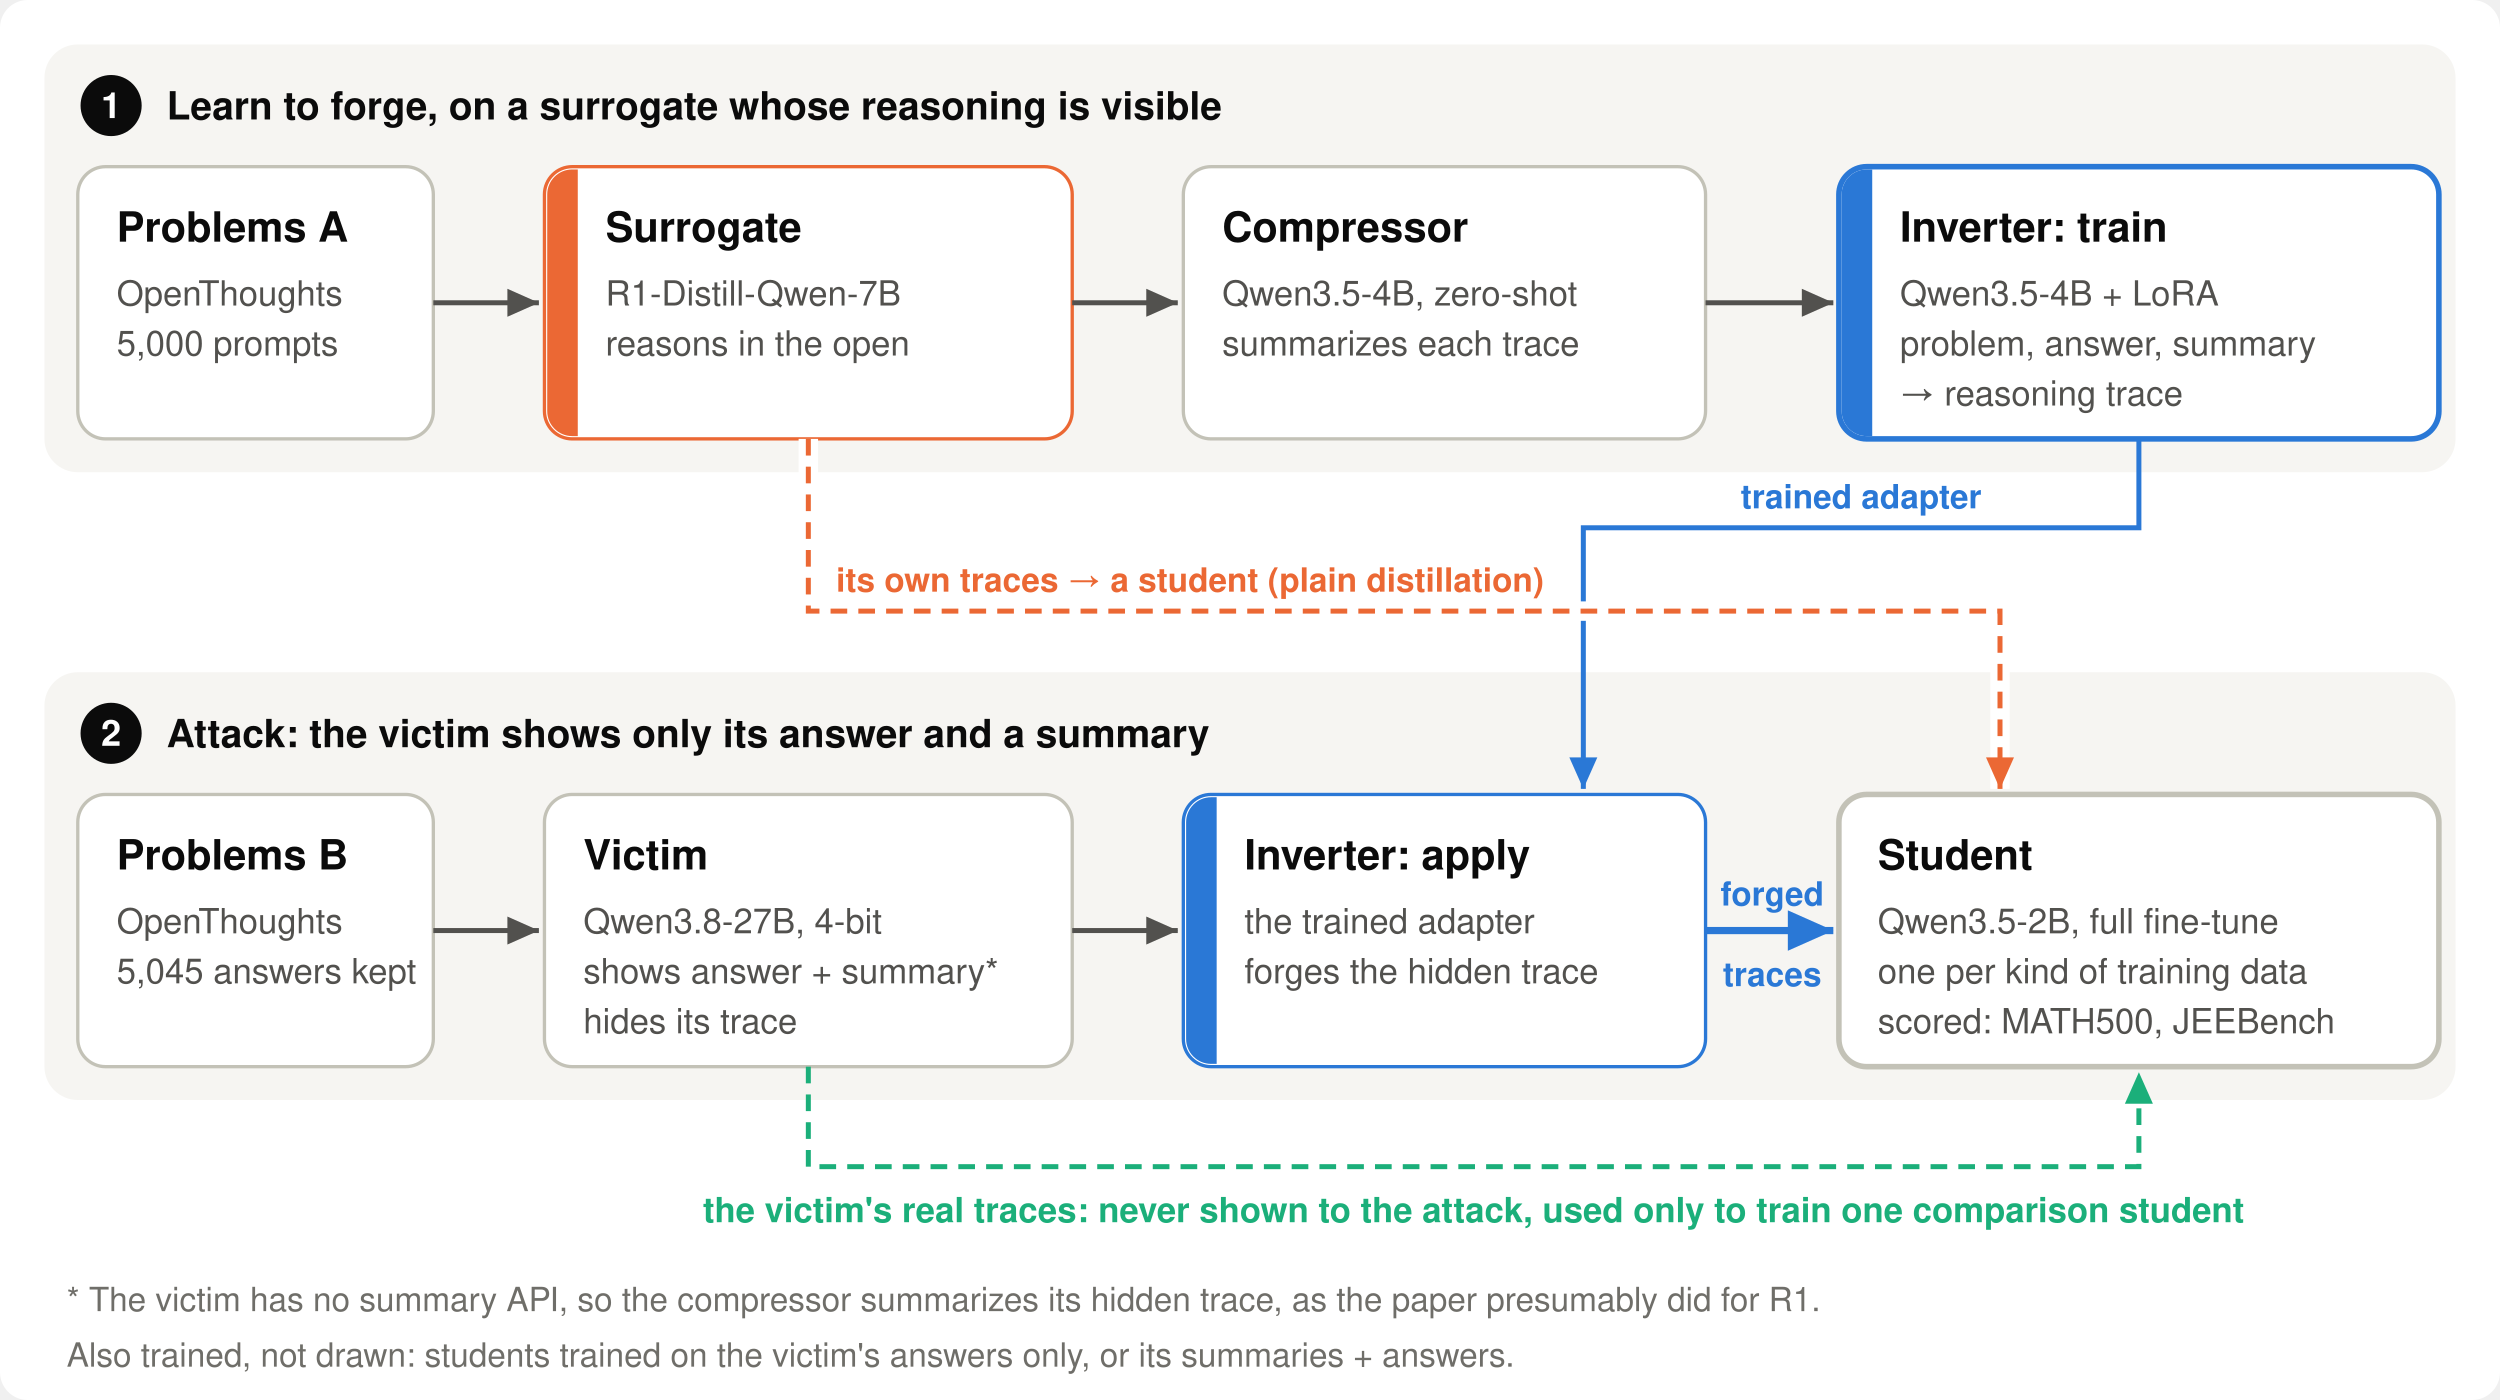
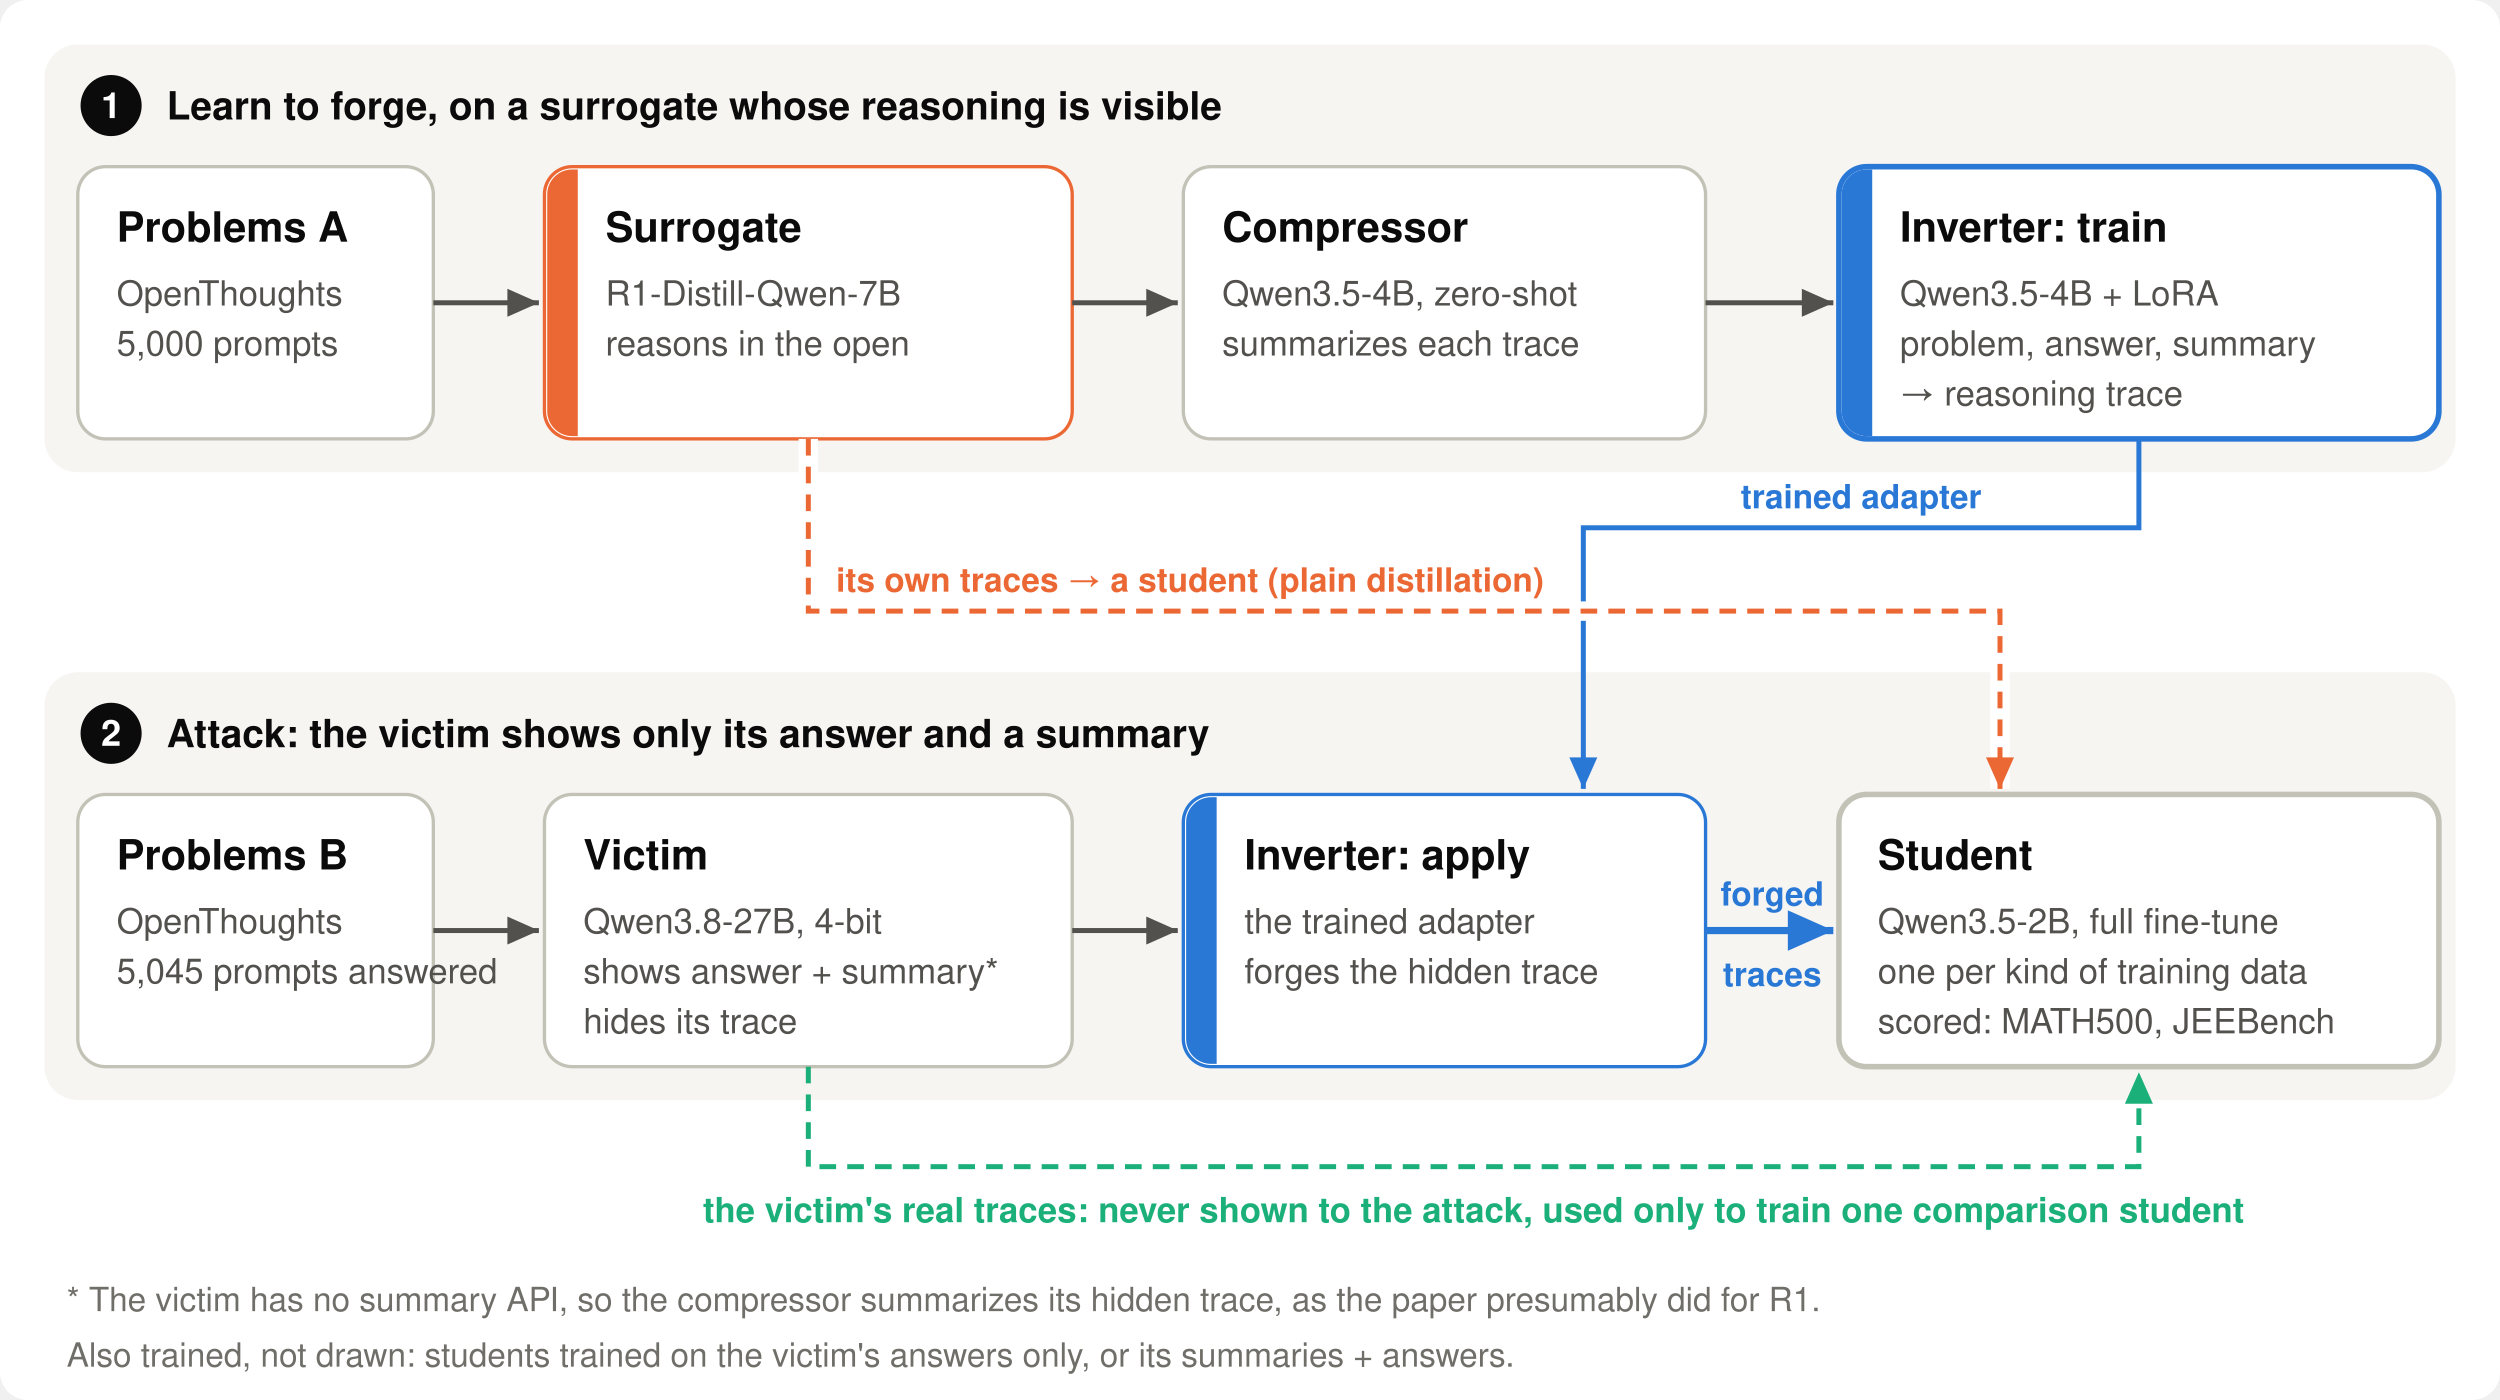
<svg xmlns="http://www.w3.org/2000/svg" width="900" height="504" viewBox="0 0 900 504" role="img" aria-label="Pipeline: surrogate, compressor, inverter, victim, student">
  <rect x="0.0" y="0.0" width="900.0" height="504.0" rx="10" fill="#ffffff" />
  <defs>
    <marker id="ah-ink" viewBox="0 0 10 10" refX="9" refY="5" markerWidth="7" markerHeight="7" orient="auto-start-reverse">
      <path d="M0,1 L9,5 L0,9 Z" fill="#52514e" />
    </marker>
    <marker id="ah-forged" viewBox="0 0 10 10" refX="9" refY="5" markerWidth="7" markerHeight="7" orient="auto-start-reverse">
      <path d="M0,1 L9,5 L0,9 Z" fill="#2a78d6" />
    </marker>
    <marker id="ah-oracle" viewBox="0 0 10 10" refX="9" refY="5" markerWidth="7" markerHeight="7" orient="auto-start-reverse">
      <path d="M0,1 L9,5 L0,9 Z" fill="#1baf7a" />
    </marker>
    <marker id="ah-distilled" viewBox="0 0 10 10" refX="9" refY="5" markerWidth="7" markerHeight="7" orient="auto-start-reverse">
      <path d="M0,1 L9,5 L0,9 Z" fill="#eb6834" />
    </marker>
  </defs>
  <rect x="16.0" y="16.0" width="868.0" height="154.0" rx="12" fill="#f6f5f2" />
  <circle cx="40" cy="38" r="11" fill="#0b0b0b" />
  <text x="40.0" y="42.5" font-family="system-ui, -apple-system, &quot;Segoe UI&quot;, Helvetica, Arial, sans-serif" font-size="13" fill="#ffffff" text-anchor="middle" font-weight="700" style="">1</text>
  <text x="60.0" y="43.0" font-family="system-ui, -apple-system, &quot;Segoe UI&quot;, Helvetica, Arial, sans-serif" font-size="14" fill="#0b0b0b" text-anchor="start" font-weight="600" style="">Learn to forge, on a surrogate whose reasoning is visible</text>
  <rect x="16.0" y="242.0" width="868.0" height="154.0" rx="12" fill="#f6f5f2" />
  <circle cx="40" cy="264" r="11" fill="#0b0b0b" />
  <text x="40.0" y="268.5" font-family="system-ui, -apple-system, &quot;Segoe UI&quot;, Helvetica, Arial, sans-serif" font-size="13" fill="#ffffff" text-anchor="middle" font-weight="700" style="">2</text>
  <text x="60.0" y="269.0" font-family="system-ui, -apple-system, &quot;Segoe UI&quot;, Helvetica, Arial, sans-serif" font-size="14" fill="#0b0b0b" text-anchor="start" font-weight="600" style="">Attack: the victim shows only its answer and a summary</text>
  <rect x="28.0" y="60.0" width="128.0" height="98.0" rx="10" fill="#ffffff" stroke="#c3c2b7" stroke-width="1.2" />
  <text x="42.0" y="87.0" font-family="system-ui, -apple-system, &quot;Segoe UI&quot;, Helvetica, Arial, sans-serif" font-size="15" fill="#0b0b0b" text-anchor="start" font-weight="700" style="">Problems A</text>
  <text x="42.0" y="110.0" font-family="system-ui, -apple-system, &quot;Segoe UI&quot;, Helvetica, Arial, sans-serif" font-size="12.5" fill="#52514e" text-anchor="start" font-weight="normal" style="">OpenThoughts</text>
  <text x="42.0" y="128.0" font-family="system-ui, -apple-system, &quot;Segoe UI&quot;, Helvetica, Arial, sans-serif" font-size="12.5" fill="#52514e" text-anchor="start" font-weight="normal" style="">5,000 prompts</text>
  <rect x="196.0" y="60.0" width="190.0" height="98.0" rx="10" fill="#ffffff" stroke="#eb6834" stroke-width="1.2" />
  <path d="M197.0,70.0 a9,9 0 0 1 9,-9 H208.0 V157.0 H206.0 a9,9 0 0 1 -9,-9 Z" fill="#eb6834" />
  <text x="218.0" y="87.0" font-family="system-ui, -apple-system, &quot;Segoe UI&quot;, Helvetica, Arial, sans-serif" font-size="15" fill="#0b0b0b" text-anchor="start" font-weight="700" style="">Surrogate</text>
  <text x="218.0" y="110.0" font-family="system-ui, -apple-system, &quot;Segoe UI&quot;, Helvetica, Arial, sans-serif" font-size="12.5" fill="#52514e" text-anchor="start" font-weight="normal" style="">R1-Distill-Qwen-7B</text>
  <text x="218.0" y="128.0" font-family="system-ui, -apple-system, &quot;Segoe UI&quot;, Helvetica, Arial, sans-serif" font-size="12.5" fill="#52514e" text-anchor="start" font-weight="normal" style="">reasons in the open</text>
  <rect x="426.0" y="60.0" width="188.0" height="98.0" rx="10" fill="#ffffff" stroke="#c3c2b7" stroke-width="1.2" />
  <text x="440.0" y="87.0" font-family="system-ui, -apple-system, &quot;Segoe UI&quot;, Helvetica, Arial, sans-serif" font-size="15" fill="#0b0b0b" text-anchor="start" font-weight="700" style="">Compressor</text>
  <text x="440.0" y="110.0" font-family="system-ui, -apple-system, &quot;Segoe UI&quot;, Helvetica, Arial, sans-serif" font-size="12.5" fill="#52514e" text-anchor="start" font-weight="normal" style="">Qwen3.5-4B, zero-shot</text>
  <text x="440.0" y="128.0" font-family="system-ui, -apple-system, &quot;Segoe UI&quot;, Helvetica, Arial, sans-serif" font-size="12.5" fill="#52514e" text-anchor="start" font-weight="normal" style="">summarizes each trace</text>
  <rect x="662.0" y="60.0" width="216.0" height="98.0" rx="10" fill="#ffffff" stroke="#2a78d6" stroke-width="2" />
  <path d="M663.0,70.0 a9,9 0 0 1 9,-9 H674.0 V157.0 H672.0 a9,9 0 0 1 -9,-9 Z" fill="#2a78d6" />
  <text x="684.0" y="87.0" font-family="system-ui, -apple-system, &quot;Segoe UI&quot;, Helvetica, Arial, sans-serif" font-size="15" fill="#0b0b0b" text-anchor="start" font-weight="700" style="">Inverter: train</text>
  <text x="684.0" y="110.0" font-family="system-ui, -apple-system, &quot;Segoe UI&quot;, Helvetica, Arial, sans-serif" font-size="12.5" fill="#52514e" text-anchor="start" font-weight="normal" style="">Qwen3.5-4B + LoRA</text>
  <text x="684.0" y="128.0" font-family="system-ui, -apple-system, &quot;Segoe UI&quot;, Helvetica, Arial, sans-serif" font-size="12.5" fill="#52514e" text-anchor="start" font-weight="normal" style="">problem, answer, summary</text>
  <text x="684.0" y="146.0" font-family="system-ui, -apple-system, &quot;Segoe UI&quot;, Helvetica, Arial, sans-serif" font-size="12.5" fill="#52514e" text-anchor="start" font-weight="normal" style="">→ reasoning trace</text>
  <line x1="156.0" y1="109.0" x2="194.0" y2="109.0" stroke="#52514e" stroke-width="1.8" marker-end="url(#ah-ink)" />
  <line x1="386.0" y1="109.0" x2="424.0" y2="109.0" stroke="#52514e" stroke-width="1.8" marker-end="url(#ah-ink)" />
  <line x1="614.0" y1="109.0" x2="660.0" y2="109.0" stroke="#52514e" stroke-width="1.8" marker-end="url(#ah-ink)" />
  <rect x="28.0" y="286.0" width="128.0" height="98.0" rx="10" fill="#ffffff" stroke="#c3c2b7" stroke-width="1.2" />
  <text x="42.0" y="313.0" font-family="system-ui, -apple-system, &quot;Segoe UI&quot;, Helvetica, Arial, sans-serif" font-size="15" fill="#0b0b0b" text-anchor="start" font-weight="700" style="">Problems B</text>
  <text x="42.0" y="336.0" font-family="system-ui, -apple-system, &quot;Segoe UI&quot;, Helvetica, Arial, sans-serif" font-size="12.5" fill="#52514e" text-anchor="start" font-weight="normal" style="">OpenThoughts</text>
-   <text x="42.0" y="354.0" font-family="system-ui, -apple-system, &quot;Segoe UI&quot;, Helvetica, Arial, sans-serif" font-size="12.5" fill="#52514e" text-anchor="start" font-weight="normal" style="">5,045 answers kept</text>
+   <text x="42.0" y="354.0" font-family="system-ui, -apple-system, &quot;Segoe UI&quot;, Helvetica, Arial, sans-serif" font-size="12.5" fill="#52514e" text-anchor="start" font-weight="normal" style="">5,045 prompts answered</text>
  <rect x="196.0" y="286.0" width="190.0" height="98.0" rx="10" fill="#ffffff" stroke="#c3c2b7" stroke-width="1.2" />
  <text x="210.0" y="313.0" font-family="system-ui, -apple-system, &quot;Segoe UI&quot;, Helvetica, Arial, sans-serif" font-size="15" fill="#0b0b0b" text-anchor="start" font-weight="700" style="">Victim</text>
  <text x="210.0" y="336.0" font-family="system-ui, -apple-system, &quot;Segoe UI&quot;, Helvetica, Arial, sans-serif" font-size="12.5" fill="#52514e" text-anchor="start" font-weight="normal" style="">Qwen3.8-27B, 4-bit</text>
  <text x="210.0" y="354.0" font-family="system-ui, -apple-system, &quot;Segoe UI&quot;, Helvetica, Arial, sans-serif" font-size="12.5" fill="#52514e" text-anchor="start" font-weight="normal" style="">shows answer + summary*</text>
  <text x="210.0" y="372.0" font-family="system-ui, -apple-system, &quot;Segoe UI&quot;, Helvetica, Arial, sans-serif" font-size="12.5" fill="#52514e" text-anchor="start" font-weight="normal" style="">hides its trace</text>
  <rect x="426.0" y="286.0" width="188.0" height="98.0" rx="10" fill="#ffffff" stroke="#2a78d6" stroke-width="1.2" />
  <path d="M427.0,296.0 a9,9 0 0 1 9,-9 H438.0 V383.0 H436.0 a9,9 0 0 1 -9,-9 Z" fill="#2a78d6" />
  <text x="448.0" y="313.0" font-family="system-ui, -apple-system, &quot;Segoe UI&quot;, Helvetica, Arial, sans-serif" font-size="15" fill="#0b0b0b" text-anchor="start" font-weight="700" style="">Inverter: apply</text>
  <text x="448.0" y="336.0" font-family="system-ui, -apple-system, &quot;Segoe UI&quot;, Helvetica, Arial, sans-serif" font-size="12.5" fill="#52514e" text-anchor="start" font-weight="normal" style="">the trained adapter</text>
  <text x="448.0" y="354.0" font-family="system-ui, -apple-system, &quot;Segoe UI&quot;, Helvetica, Arial, sans-serif" font-size="12.5" fill="#52514e" text-anchor="start" font-weight="normal" style="">forges the hidden trace</text>
  <rect x="662.0" y="286.0" width="216.0" height="98.0" rx="10" fill="#ffffff" stroke="#c3c2b7" stroke-width="2" />
  <text x="676.0" y="313.0" font-family="system-ui, -apple-system, &quot;Segoe UI&quot;, Helvetica, Arial, sans-serif" font-size="15" fill="#0b0b0b" text-anchor="start" font-weight="700" style="">Student</text>
  <text x="676.0" y="336.0" font-family="system-ui, -apple-system, &quot;Segoe UI&quot;, Helvetica, Arial, sans-serif" font-size="12.5" fill="#52514e" text-anchor="start" font-weight="normal" style="">Qwen3.5-2B, full fine-tune</text>
  <text x="676.0" y="354.0" font-family="system-ui, -apple-system, &quot;Segoe UI&quot;, Helvetica, Arial, sans-serif" font-size="12.5" fill="#52514e" text-anchor="start" font-weight="normal" style="">one per kind of training data</text>
  <text x="676.0" y="372.0" font-family="system-ui, -apple-system, &quot;Segoe UI&quot;, Helvetica, Arial, sans-serif" font-size="12.5" fill="#52514e" text-anchor="start" font-weight="normal" style="">scored: MATH500, JEEBench</text>
  <line x1="156.0" y1="335.0" x2="194.0" y2="335.0" stroke="#52514e" stroke-width="1.8" marker-end="url(#ah-ink)" />
  <line x1="386.0" y1="335.0" x2="424.0" y2="335.0" stroke="#52514e" stroke-width="1.8" marker-end="url(#ah-ink)" />
  <line x1="614.0" y1="335.0" x2="660.0" y2="335.0" stroke="#2a78d6" stroke-width="2.6" marker-end="url(#ah-forged)" />
  <text x="638.0" y="326.0" font-family="system-ui, -apple-system, &quot;Segoe UI&quot;, Helvetica, Arial, sans-serif" font-size="12" fill="#2a78d6" text-anchor="middle" font-weight="700" style="">forged</text>
  <text x="638.0" y="355.0" font-family="system-ui, -apple-system, &quot;Segoe UI&quot;, Helvetica, Arial, sans-serif" font-size="12" fill="#2a78d6" text-anchor="middle" font-weight="700" style="">traces</text>
  <path d="M770.0,158 V190 H570 V284" fill="none" stroke="#2a78d6" stroke-width="1.8" marker-end="url(#ah-forged)" />
  <text x="670.0" y="183.0" font-family="system-ui, -apple-system, &quot;Segoe UI&quot;, Helvetica, Arial, sans-serif" font-size="12" fill="#2a78d6" text-anchor="middle" font-weight="700" style="" paint-order="stroke" stroke="#ffffff" stroke-width="3" stroke-linejoin="round">trained adapter</text>
  <path d="M291.0,158 V220 H720 V284" fill="none" stroke="#ffffff" stroke-width="7" />
  <path d="M291.0,158 V220 H720 V284" fill="none" stroke="#eb6834" stroke-width="1.8" stroke-dasharray="6 4" marker-end="url(#ah-distilled)" />
  <text x="301.0" y="213.0" font-family="system-ui, -apple-system, &quot;Segoe UI&quot;, Helvetica, Arial, sans-serif" font-size="12" fill="#eb6834" text-anchor="start" font-weight="700" style="" paint-order="stroke" stroke="#ffffff" stroke-width="3" stroke-linejoin="round">its own traces → a student (plain distillation)</text>
  <path d="M291.0,384 V420 H770.0 V386" fill="none" stroke="#1baf7a" stroke-width="1.8" stroke-dasharray="6 4" marker-end="url(#ah-oracle)" />
  <text x="530.5" y="440.0" font-family="system-ui, -apple-system, &quot;Segoe UI&quot;, Helvetica, Arial, sans-serif" font-size="12.5" fill="#1baf7a" text-anchor="middle" font-weight="700" style="">the victim's real traces: never shown to the attack, used only to train one comparison student</text>
  <text x="24.0" y="472.0" font-family="system-ui, -apple-system, &quot;Segoe UI&quot;, Helvetica, Arial, sans-serif" font-size="12" fill="#6f6e69" text-anchor="start" font-weight="normal" style="">* The victim has no summary API, so the compressor summarizes its hidden trace, as the paper presumably did for R1.</text>
  <text x="24.0" y="492.0" font-family="system-ui, -apple-system, &quot;Segoe UI&quot;, Helvetica, Arial, sans-serif" font-size="12" fill="#6f6e69" text-anchor="start" font-weight="normal" style="">Also trained, not drawn: students trained on the victim's answers only, or its summaries + answers.</text>
</svg>
